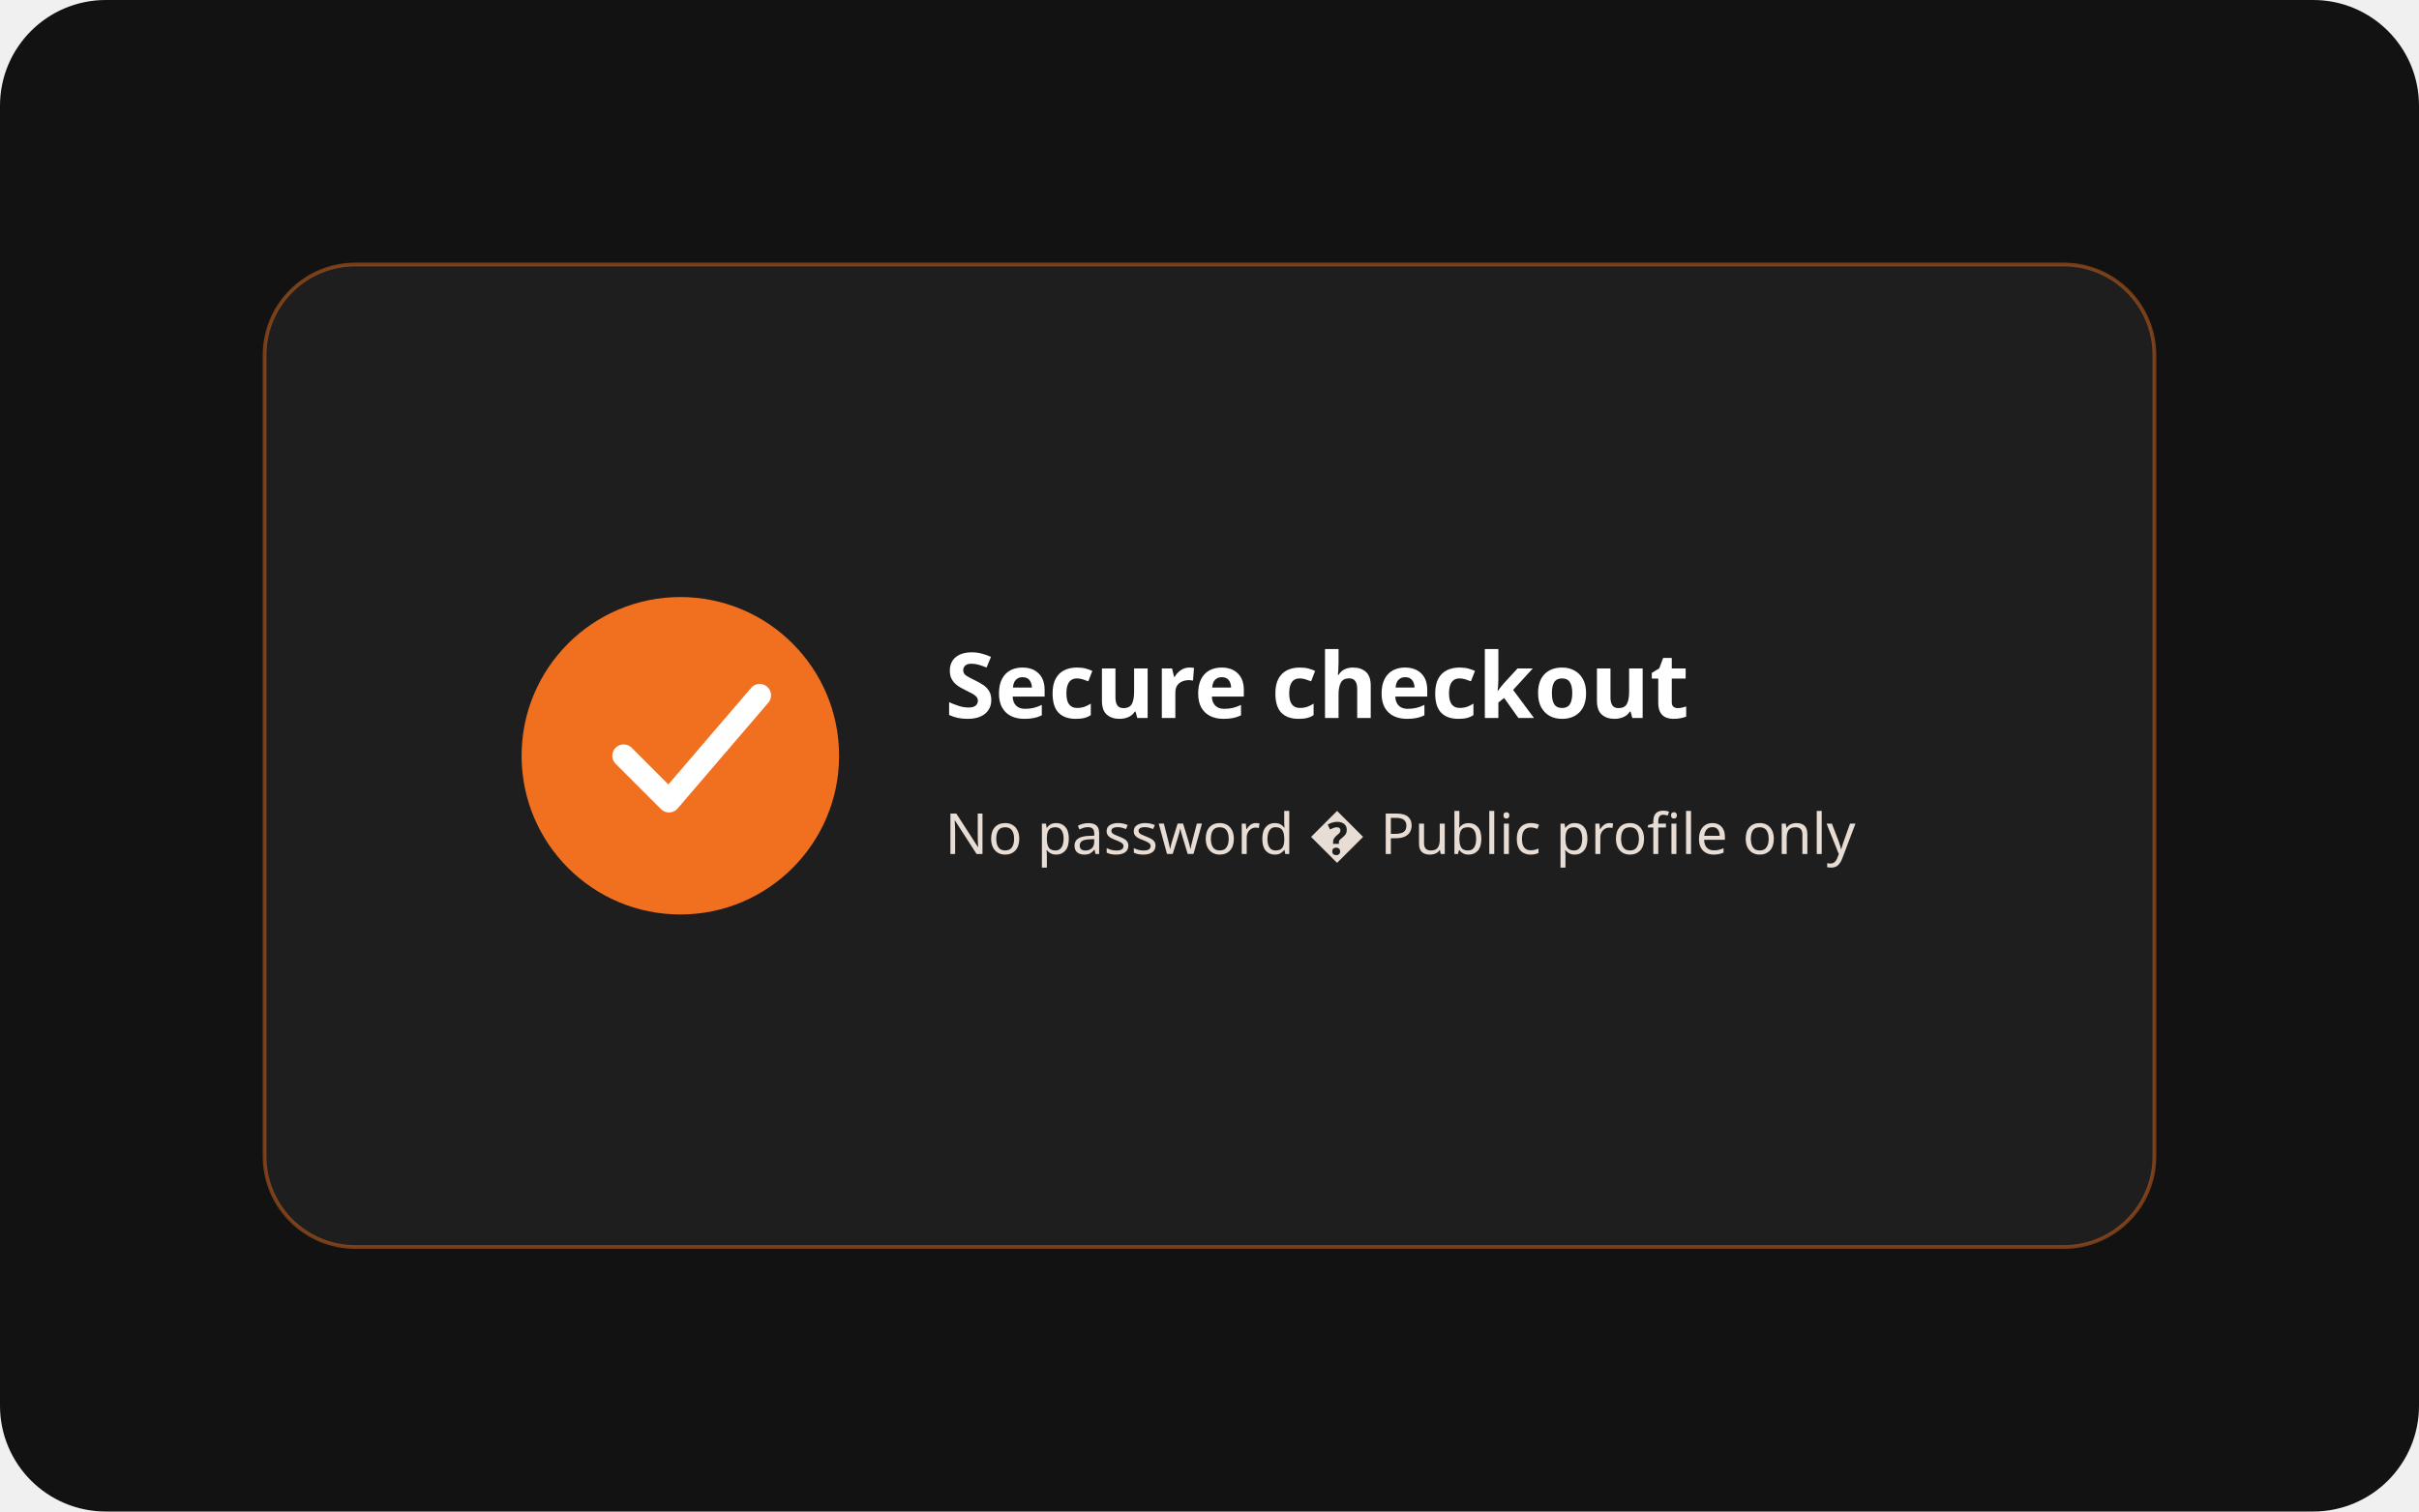
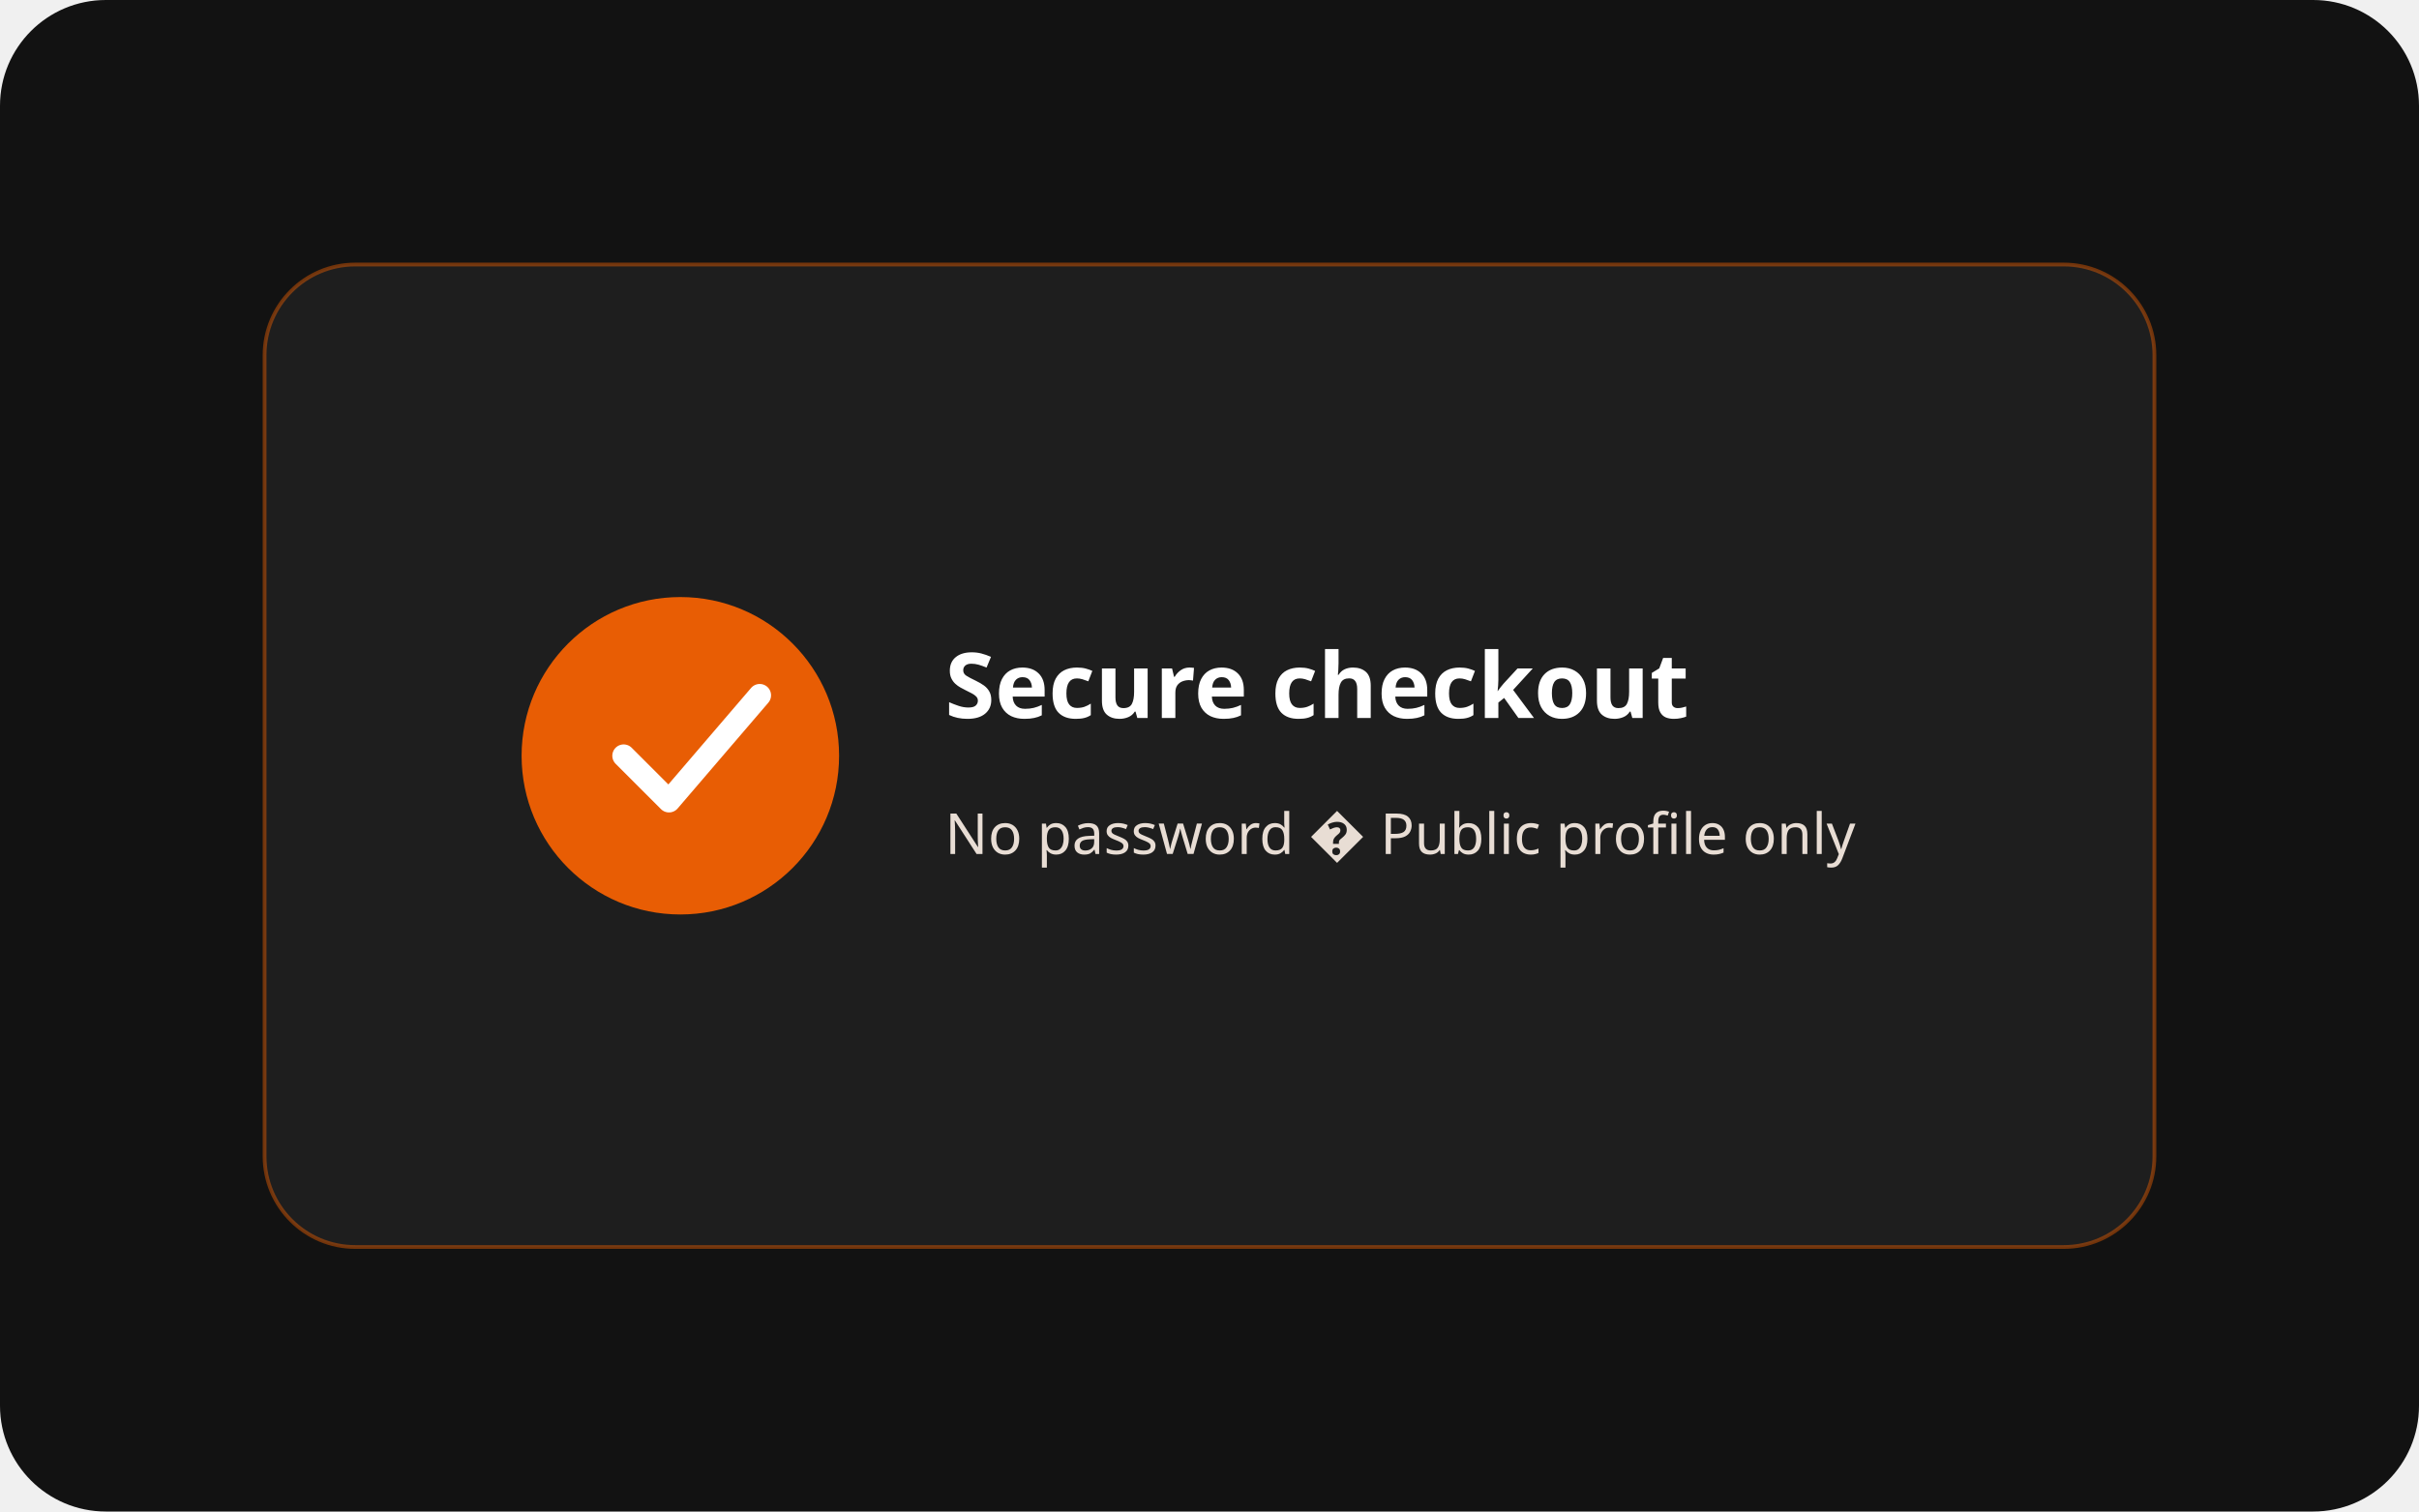
<svg xmlns="http://www.w3.org/2000/svg" width="640" height="400" viewBox="0 0 640 400" role="img" aria-label="Secure checkout trust placeholder">
  <rect width="640" height="400" rx="28" fill="#121212" />
-   <rect x="70" y="70" width="500" height="260" rx="24" fill="#1E1E1E" stroke="#F07020" stroke-opacity="0.45" />
-   <circle cx="180" cy="200" r="42" fill="#F07020" />
+   <rect x="70" y="70" width="500" height="260" rx="24" fill="#1E1E1E" stroke="#E85D04" stroke-opacity="0.45" />
+   <circle cx="180" cy="200" r="42" fill="#E85D04" />
  <path d="M165 200 l12 12 24-28" fill="none" stroke="#fff" stroke-width="6" stroke-linecap="round" stroke-linejoin="round" />
  <text x="250" y="190" font-family="system-ui" font-size="24" font-weight="700" fill="#fff">Secure checkout</text>
  <text x="250" y="226" font-family="system-ui" font-size="15" fill="#E8DDD4">No password � Public profile only</text>
</svg>
